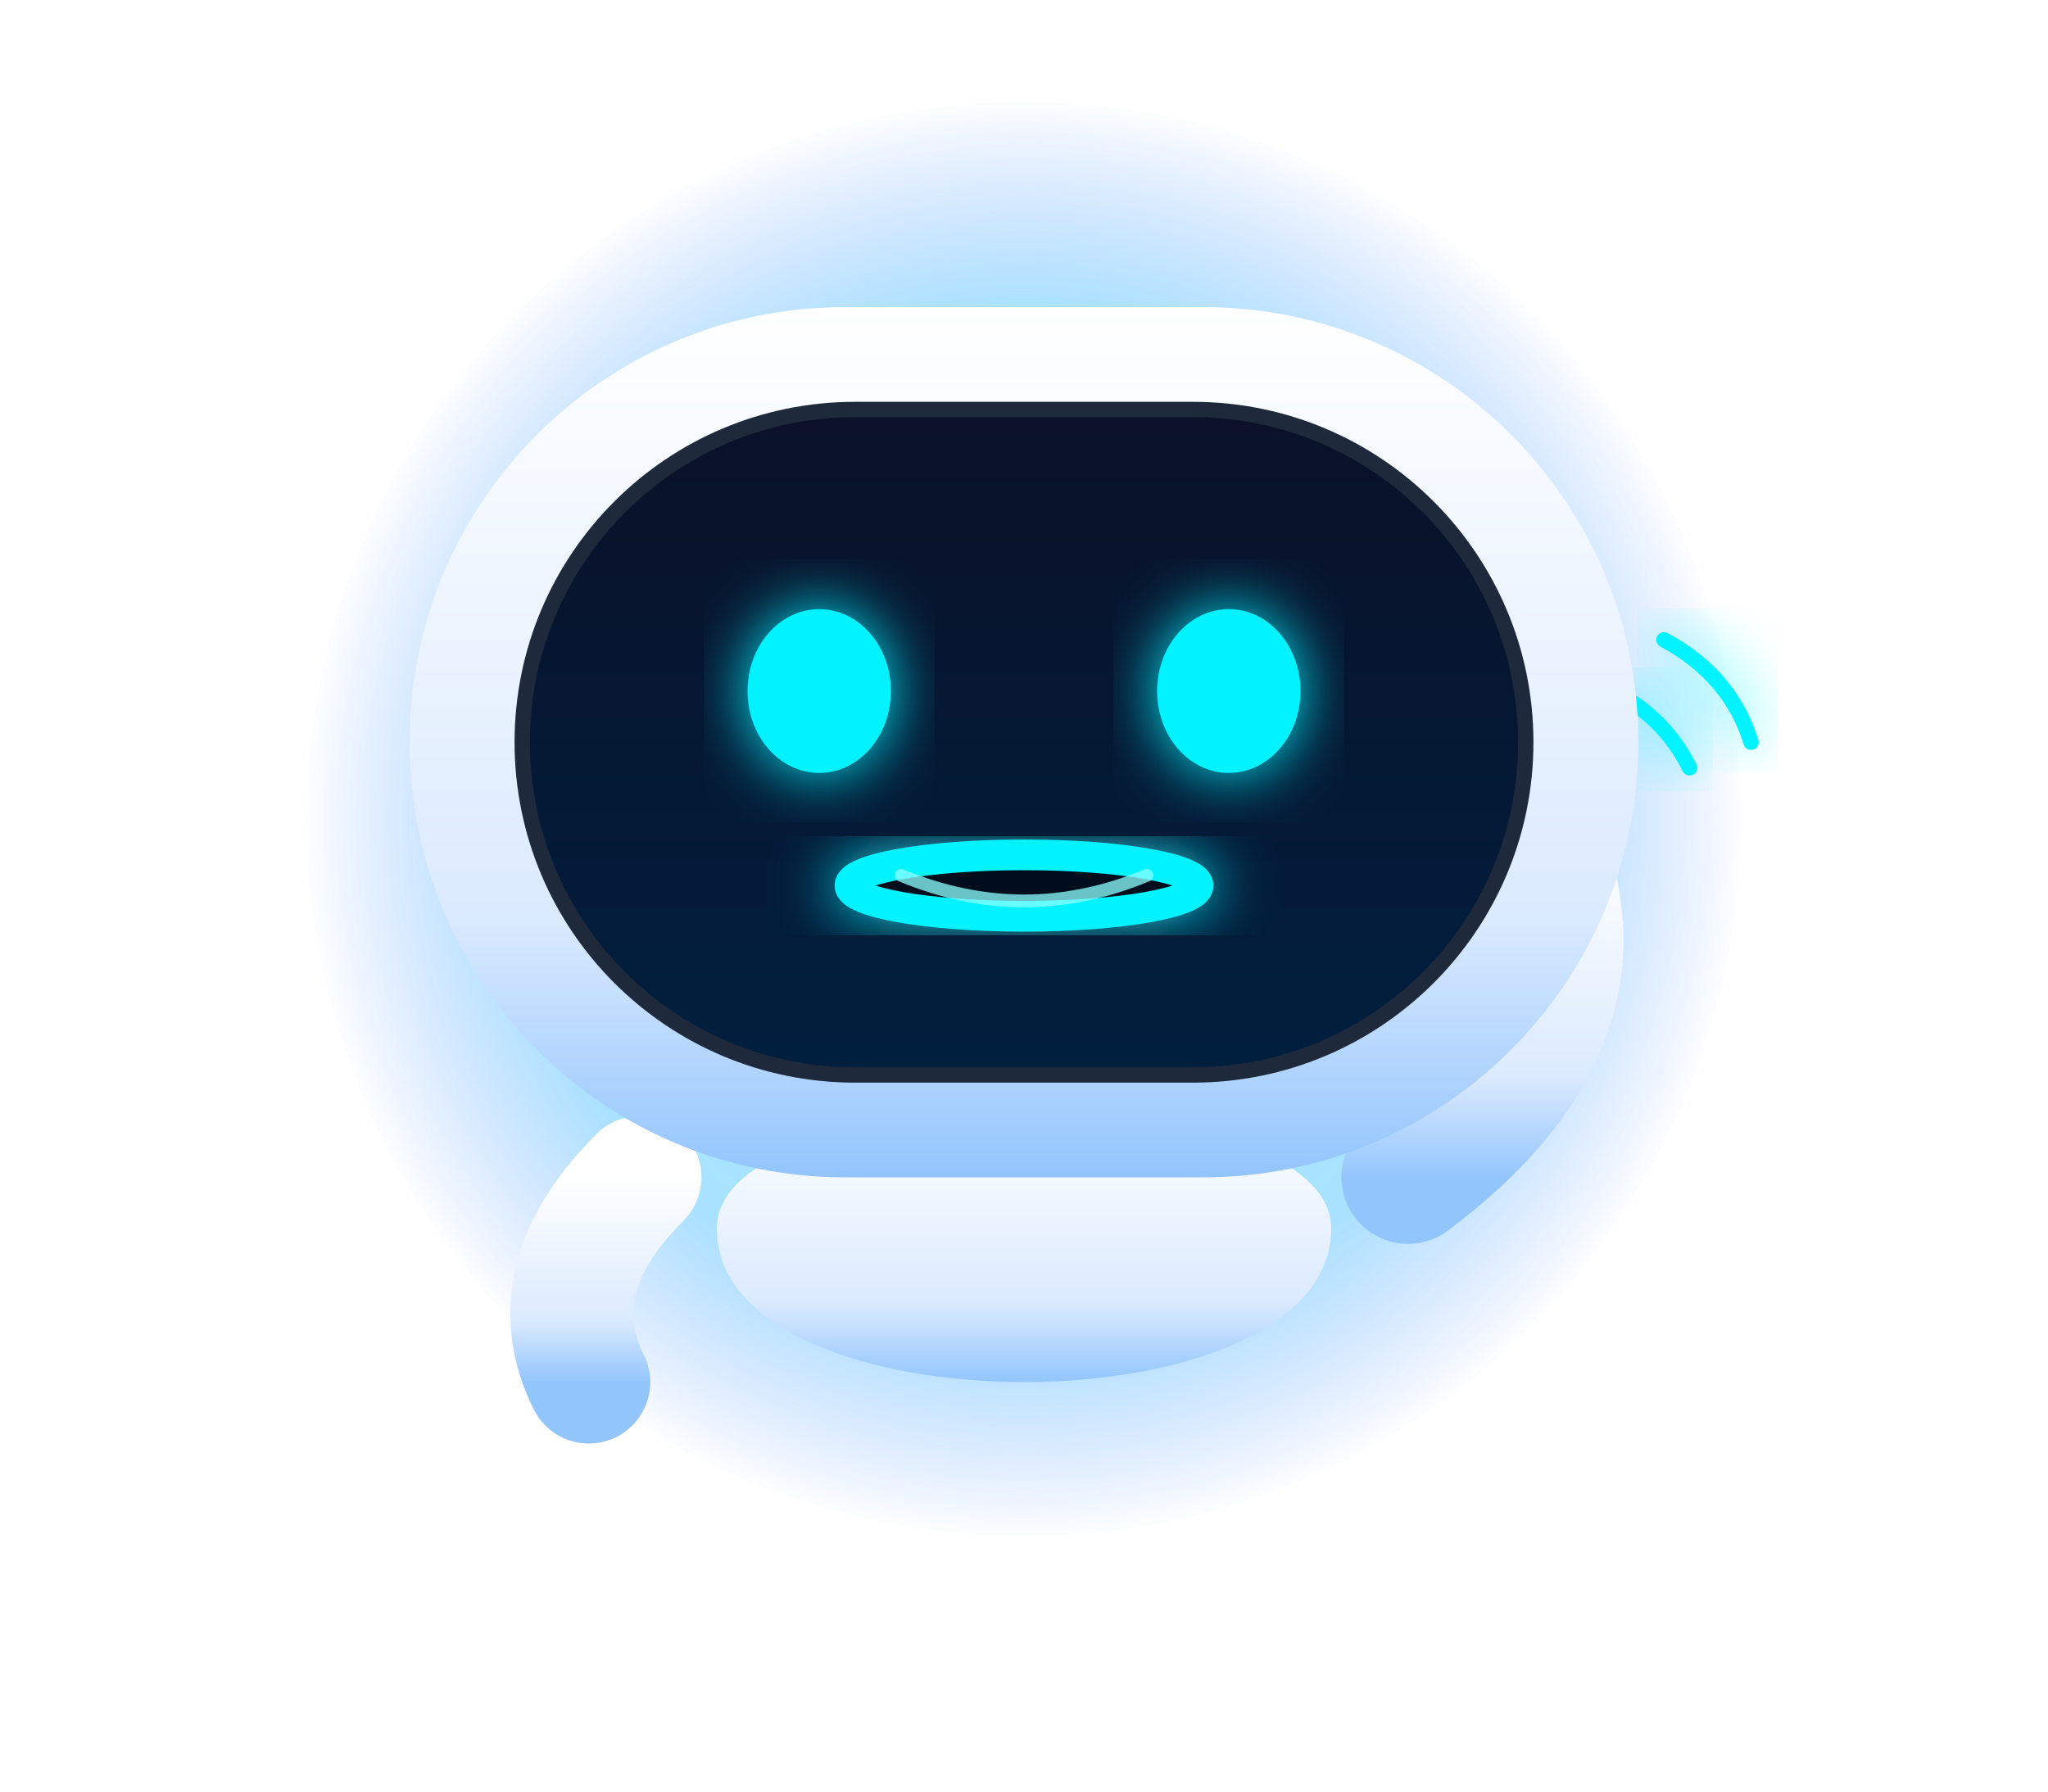
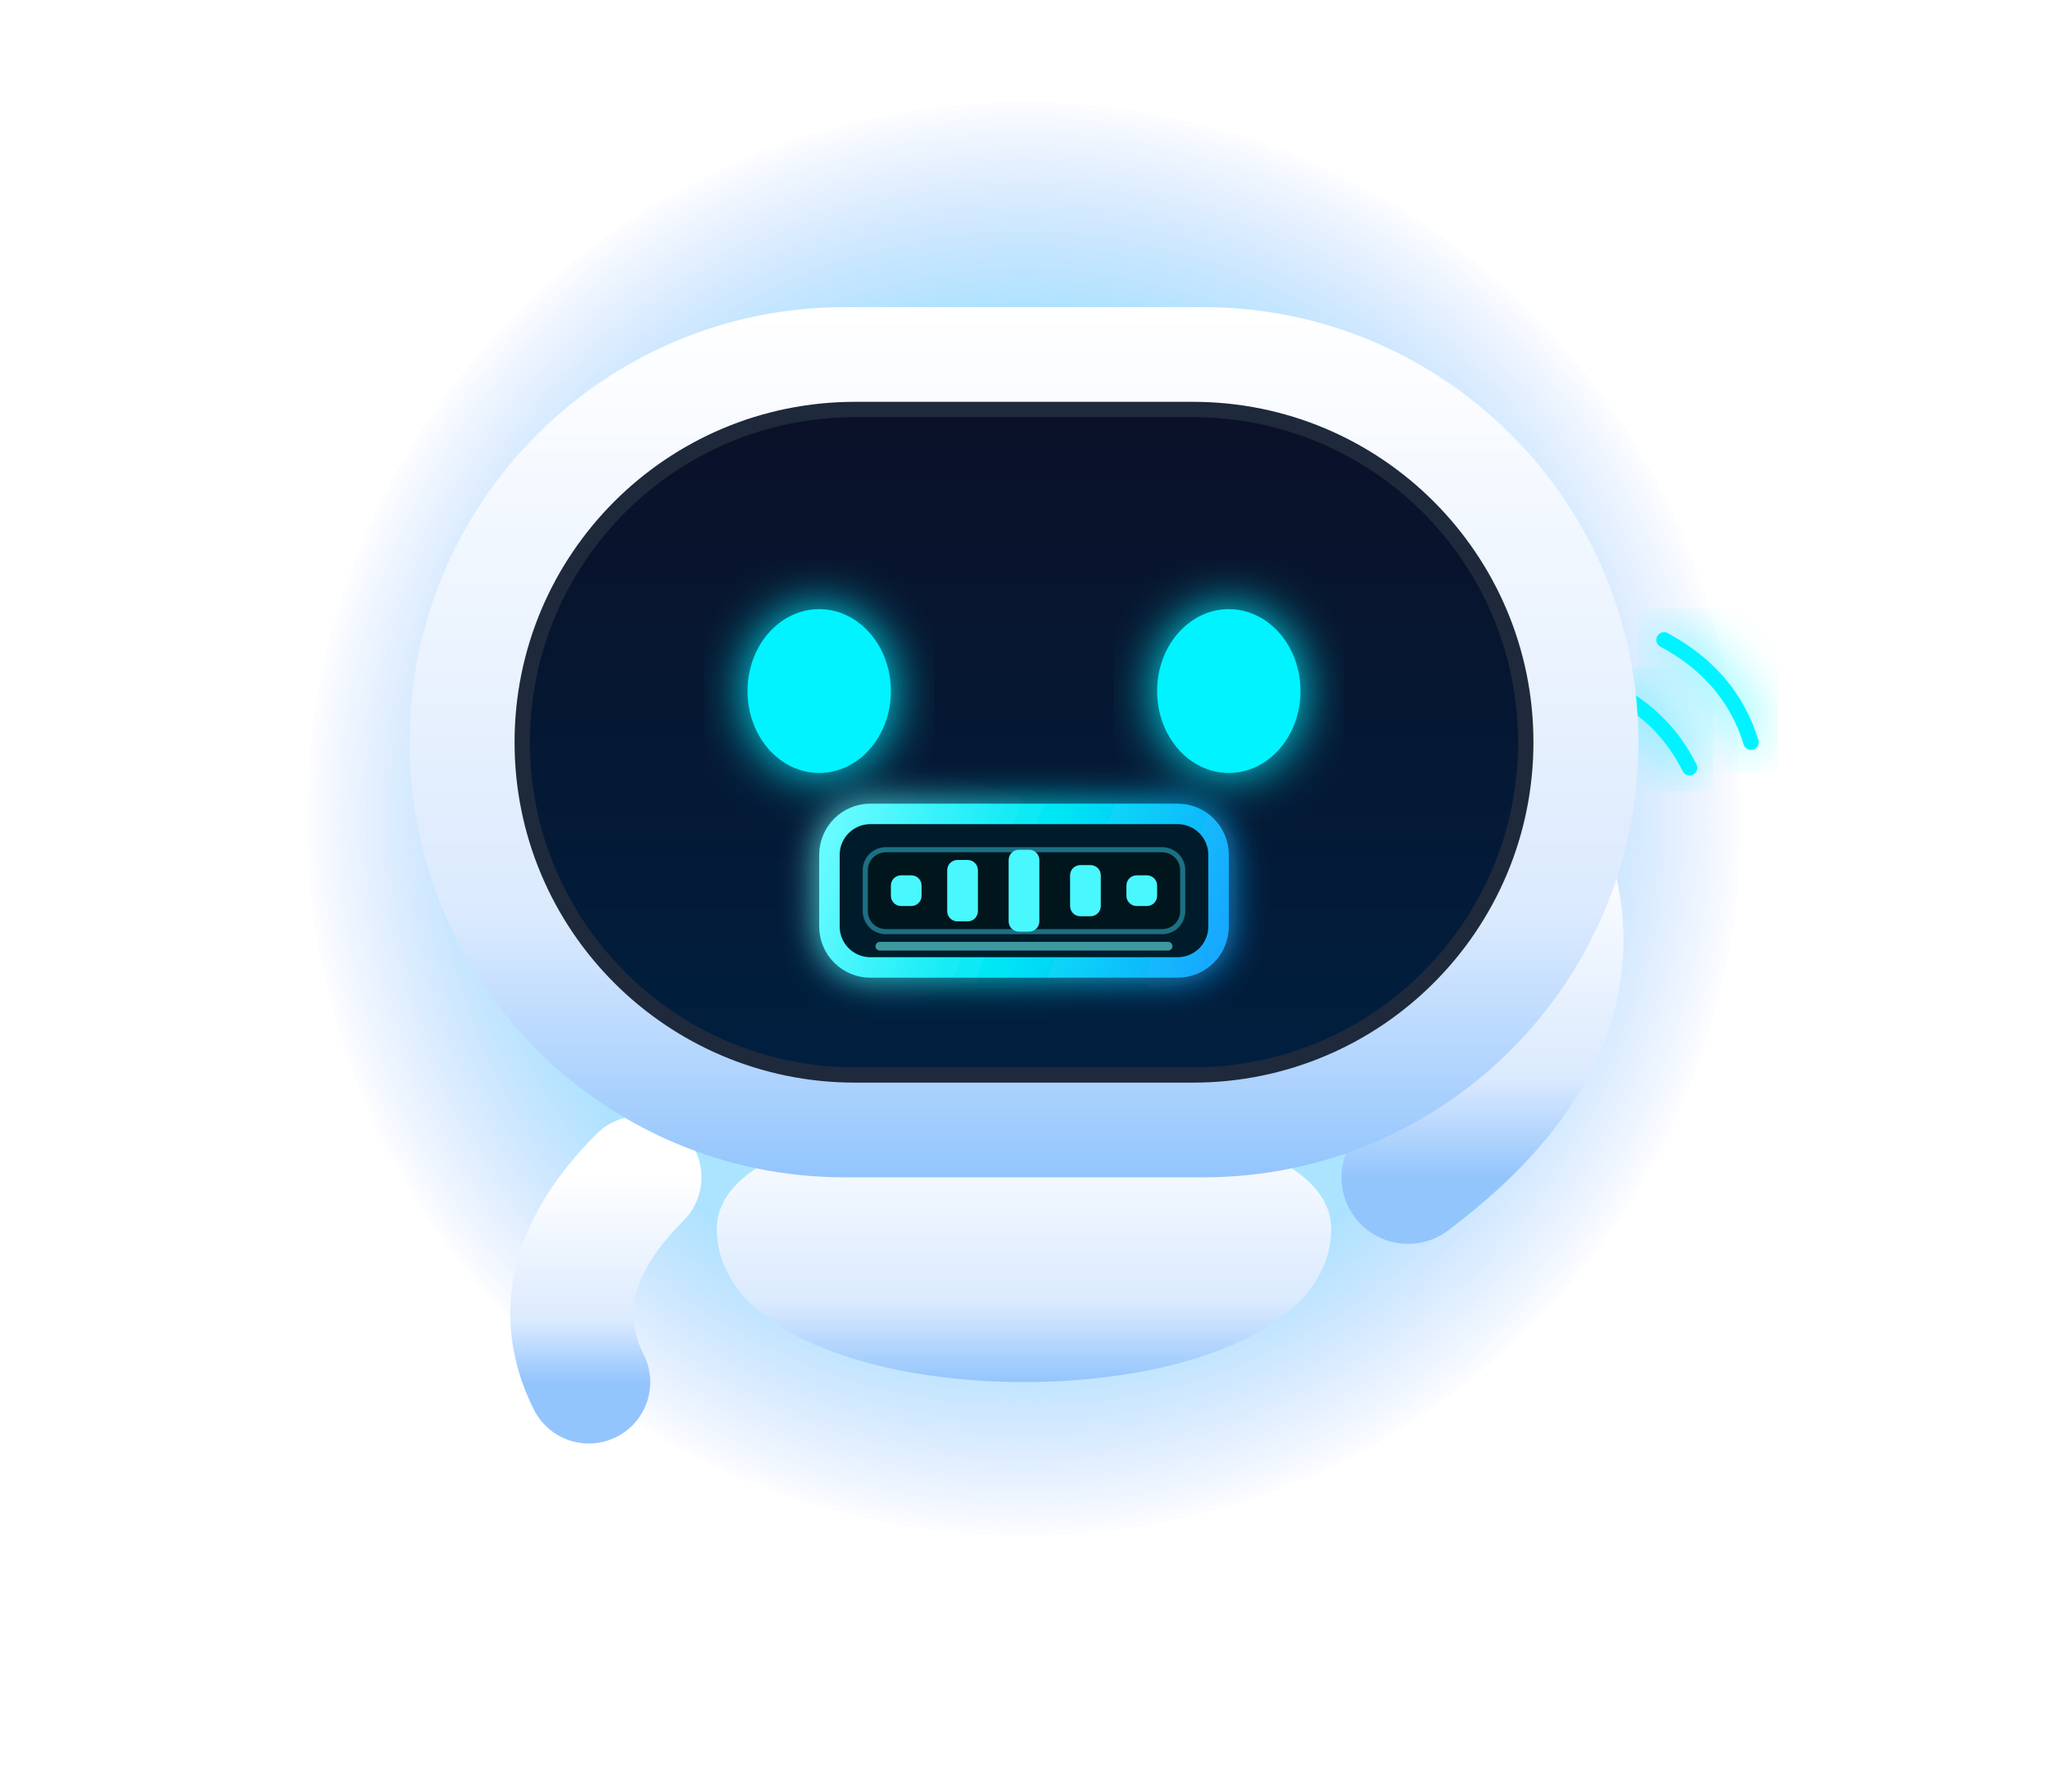
<svg xmlns="http://www.w3.org/2000/svg" viewBox="0 0 400 350" width="100%" height="100%" role="img" aria-label="Robô professor falando">
  <defs>
    <radialGradient id="cyanGlowTalk" cx="50%" cy="50%" r="50%">
      <stop offset="0%" stop-color="#00f3ff" stop-opacity="1" />
-       <stop offset="70%" stop-color="#00a6ff" stop-opacity="0.8" />
+       <stop offset="70%" stop-color="#00a6ff" stop-opacity=".8" />
      <stop offset="100%" stop-color="#0055ff" stop-opacity="0" />
    </radialGradient>
    <linearGradient id="headBodyGradTalk" x1="0%" y1="0%" x2="0%" y2="100%">
      <stop offset="0%" stop-color="#ffffff" />
      <stop offset="70%" stop-color="#dbeafe" />
      <stop offset="100%" stop-color="#93c5fd" />
    </linearGradient>
    <linearGradient id="screenGradTalk" x1="0%" y1="0%" x2="0%" y2="100%">
      <stop offset="0%" stop-color="#0a1128" />
      <stop offset="100%" stop-color="#001f3f" />
    </linearGradient>
+     <linearGradient id="mouthFrameTalk" x1="164" y1="160" x2="236" y2="188" gradientUnits="userSpaceOnUse">
+       <stop stop-color="#66fbff" />
+       <stop offset=".5" stop-color="#00e7f4" />
+       <stop offset="1" stop-color="#18a9ff" />
+     </linearGradient>
    <filter id="neonGlowTalk" x="-30%" y="-30%" width="160%" height="160%">
-       <feGaussianBlur stdDeviation="6" result="blur" />
+       <feGaussianBlur stdDeviation="5" result="blur" />
+       <feMerge>
+         <feMergeNode in="blur" />
+         <feMergeNode in="SourceGraphic" />
+       </feMerge>
+     </filter>
+     <filter id="mouthGlowTalk" x="-40%" y="-70%" width="180%" height="240%">
+       <feGaussianBlur stdDeviation="3.5" result="blur" />
      <feMerge>
        <feMergeNode in="blur" />
        <feMergeNode in="SourceGraphic" />
      </feMerge>
    </filter>
    <style>
+       .body-talk{transform-box:fill-box;transform-origin:center;animation:bodyTalk 2.3s ease-in-out infinite}
+       .head-talk{transform-box:fill-box;transform-origin:50% 62%;animation:headTalk 2.15s ease-in-out infinite}
      .waving-arm-talk{transform-box:fill-box;transform-origin:20% 70%;animation:waveTalk 2s ease-in-out infinite}
      .eye-talk{transform-box:fill-box;transform-origin:center;animation:blinkTalk 3.4s ease-in-out infinite}
-       .talk-mouth{animation:mouthGlowTalk .65s ease-in-out infinite}
-       @keyframes waveTalk{0%,45%,100%{transform:rotate(0deg)}55%{transform:rotate(-10deg)}65%{transform:rotate(9deg)}75%{transform:rotate(-7deg)}85%{transform:rotate(5deg)}}
-       @keyframes blinkTalk{0%,38%,42%,70%,74%,100%{transform:scaleY(1)}40%,72%{transform:scaleY(.10)}}
-       @keyframes mouthGlowTalk{0%,100%{opacity:.88}50%{opacity:1}}
+       .mouth-panel{animation:mouthPanelPulse .72s ease-in-out infinite}
+       @keyframes bodyTalk{
+         0%,100%{transform:translateY(0) scale(1)}
+         24%{transform:translateY(-2px) scale(1.008)}
+         52%{transform:translateY(2px) scale(.996)}
+         76%{transform:translateY(-1px) scale(1.004)}
+       }
+       @keyframes headTalk{
+         0%,100%{transform:translate(0,0) rotate(0deg)}
+         18%{transform:translate(-2px,-2px) rotate(-2deg)}
+         38%{transform:translate(1px,1px) rotate(.7deg)}
+         58%{transform:translate(3px,-1px) rotate(2deg)}
+         78%{transform:translate(-1px,1px) rotate(-1deg)}
+       }
+       @keyframes waveTalk{
+         0%,42%,100%{transform:rotate(0deg)}
+         54%{transform:rotate(-11deg)}
+         66%{transform:rotate(9deg)}
+         78%{transform:rotate(-7deg)}
+         88%{transform:rotate(4deg)}
+       }
+       @keyframes blinkTalk{
+         0%,34%,38%,67%,71%,100%{transform:scaleY(1)}
+         36%,69%{transform:scaleY(.10)}
+       }
+       @keyframes mouthPanelPulse{0%,100%{opacity:.92}50%{opacity:1}}
    </style>
  </defs>
-   <circle cx="200" cy="160" r="140" fill="url(#cyanGlowTalk)" opacity="0.42" />
-   <path d="M140,240 C140,210 260,210 260,240 C260,280 140,280 140,240 Z" fill="url(#headBodyGradTalk)" />
-   <path d="M125,230 Q105,250 115,270" stroke="url(#headBodyGradTalk)" stroke-width="24" stroke-linecap="round" fill="none" />
-   <g class="waving-arm-talk">
-     <path d="M275,230 Q315,200 300,165" stroke="url(#headBodyGradTalk)" stroke-width="26" stroke-linecap="round" fill="none" />
-     <circle cx="300" cy="160" r="16" fill="url(#headBodyGradTalk)" />
-     <path d="M315,135 Q325,140 330,150" stroke="#00f3ff" stroke-width="3" stroke-linecap="round" fill="none" filter="url(#neonGlowTalk)" />
-     <path d="M325,125 Q338,132 342,145" stroke="#00f3ff" stroke-width="3" stroke-linecap="round" fill="none" filter="url(#neonGlowTalk)" />
+   <circle cx="200" cy="160" r="140" fill="url(#cyanGlowTalk)" opacity=".40" />
+   <g class="body-talk">
+     <path d="M140,240 C140,210 260,210 260,240 C260,280 140,280 140,240 Z" fill="url(#headBodyGradTalk)" />
+     <path d="M125,230 Q105,250 115,270" stroke="url(#headBodyGradTalk)" stroke-width="24" stroke-linecap="round" fill="none" />
+     <g class="waving-arm-talk">
+       <path d="M275,230 Q315,200 300,165" stroke="url(#headBodyGradTalk)" stroke-width="26" stroke-linecap="round" fill="none" />
+       <circle cx="300" cy="160" r="16" fill="url(#headBodyGradTalk)" />
+       <path d="M315,135 Q325,140 330,150" stroke="#00f3ff" stroke-width="3" stroke-linecap="round" fill="none" filter="url(#neonGlowTalk)" />
+       <path d="M325,125 Q338,132 342,145" stroke="#00f3ff" stroke-width="3" stroke-linecap="round" fill="none" filter="url(#neonGlowTalk)" />
+     </g>
  </g>
-   <rect x="80" y="60" width="240" height="170" rx="85" fill="url(#headBodyGradTalk)" />
-   <rect x="102" y="80" width="196" height="130" rx="65" fill="url(#screenGradTalk)" stroke="#1e293b" stroke-width="3" />
-   <ellipse class="eye-talk" cx="160" cy="135" rx="14" ry="16" fill="#00f3ff" filter="url(#neonGlowTalk)" />
-   <ellipse class="eye-talk" cx="240" cy="135" rx="14" ry="16" fill="#00f3ff" filter="url(#neonGlowTalk)" />
-   <g class="talk-mouth" filter="url(#neonGlowTalk)">
-     <ellipse cx="200" cy="173" rx="34" ry="6" fill="#00111f" stroke="#00f3ff" stroke-width="6">
-       <animate attributeName="ry" values="5;15;8;18;6;12;5" keyTimes="0;.16;.32;.5;.66;.82;1" dur=".52s" repeatCount="indefinite" />
-       <animate attributeName="rx" values="34;30;35;28;34;31;34" keyTimes="0;.16;.32;.5;.66;.82;1" dur=".52s" repeatCount="indefinite" />
-     </ellipse>
-     <path d="M176 171 Q200 181 224 171" stroke="#8cffff" stroke-width="2.5" stroke-linecap="round" fill="none" opacity=".75">
-       <animate attributeName="opacity" values=".75;.18;.6;.12;.75" dur=".52s" repeatCount="indefinite" />
-     </path>
+   <g class="head-talk">
+     <rect x="80" y="60" width="240" height="170" rx="85" fill="url(#headBodyGradTalk)" />
+     <rect x="102" y="80" width="196" height="130" rx="65" fill="url(#screenGradTalk)" stroke="#1e293b" stroke-width="3" />
+     <ellipse class="eye-talk" cx="160" cy="135" rx="14" ry="16" fill="#00f3ff" filter="url(#neonGlowTalk)" />
+     <ellipse class="eye-talk" cx="240" cy="135" rx="14" ry="16" fill="#00f3ff" filter="url(#neonGlowTalk)" />
+     <g class="mouth-panel" filter="url(#mouthGlowTalk)">
+       <rect x="162" y="159" width="76" height="30" rx="8" fill="#031b2b" stroke="url(#mouthFrameTalk)" stroke-width="4" />
+       <rect x="169" y="166" width="62" height="16" rx="4" fill="#06121d" stroke="#1e6f83" stroke-width="1" />
+       <g fill="#49f7ff">
+         <rect x="174" y="171" width="6" height="6" rx="2">
+           <animate attributeName="y" values="171;168;173;169;171" dur=".46s" repeatCount="indefinite" />
+           <animate attributeName="height" values="6;12;3;10;6" dur=".46s" repeatCount="indefinite" />
+         </rect>
+         <rect x="185" y="168" width="6" height="12" rx="2">
+           <animate attributeName="y" values="168;172;166;170;168" dur=".39s" repeatCount="indefinite" />
+           <animate attributeName="height" values="12;4;16;8;12" dur=".39s" repeatCount="indefinite" />
+         </rect>
+         <rect x="197" y="166" width="6" height="16" rx="2">
+           <animate attributeName="y" values="166;171;167;164;166" dur=".52s" repeatCount="indefinite" />
+           <animate attributeName="height" values="16;6;14;18;16" dur=".52s" repeatCount="indefinite" />
+         </rect>
+         <rect x="209" y="169" width="6" height="10" rx="2">
+           <animate attributeName="y" values="169;166;172;168;169" dur=".43s" repeatCount="indefinite" />
+           <animate attributeName="height" values="10;16;4;12;10" dur=".43s" repeatCount="indefinite" />
+         </rect>
+         <rect x="220" y="171" width="6" height="6" rx="2">
+           <animate attributeName="y" values="171;169;173;167;171" dur=".48s" repeatCount="indefinite" />
+           <animate attributeName="height" values="6;10;3;14;6" dur=".48s" repeatCount="indefinite" />
+         </rect>
+       </g>
+       <rect x="171" y="184" width="58" height="1.7" rx=".85" fill="#6effff" opacity=".55" />
+     </g>
  </g>
</svg>
